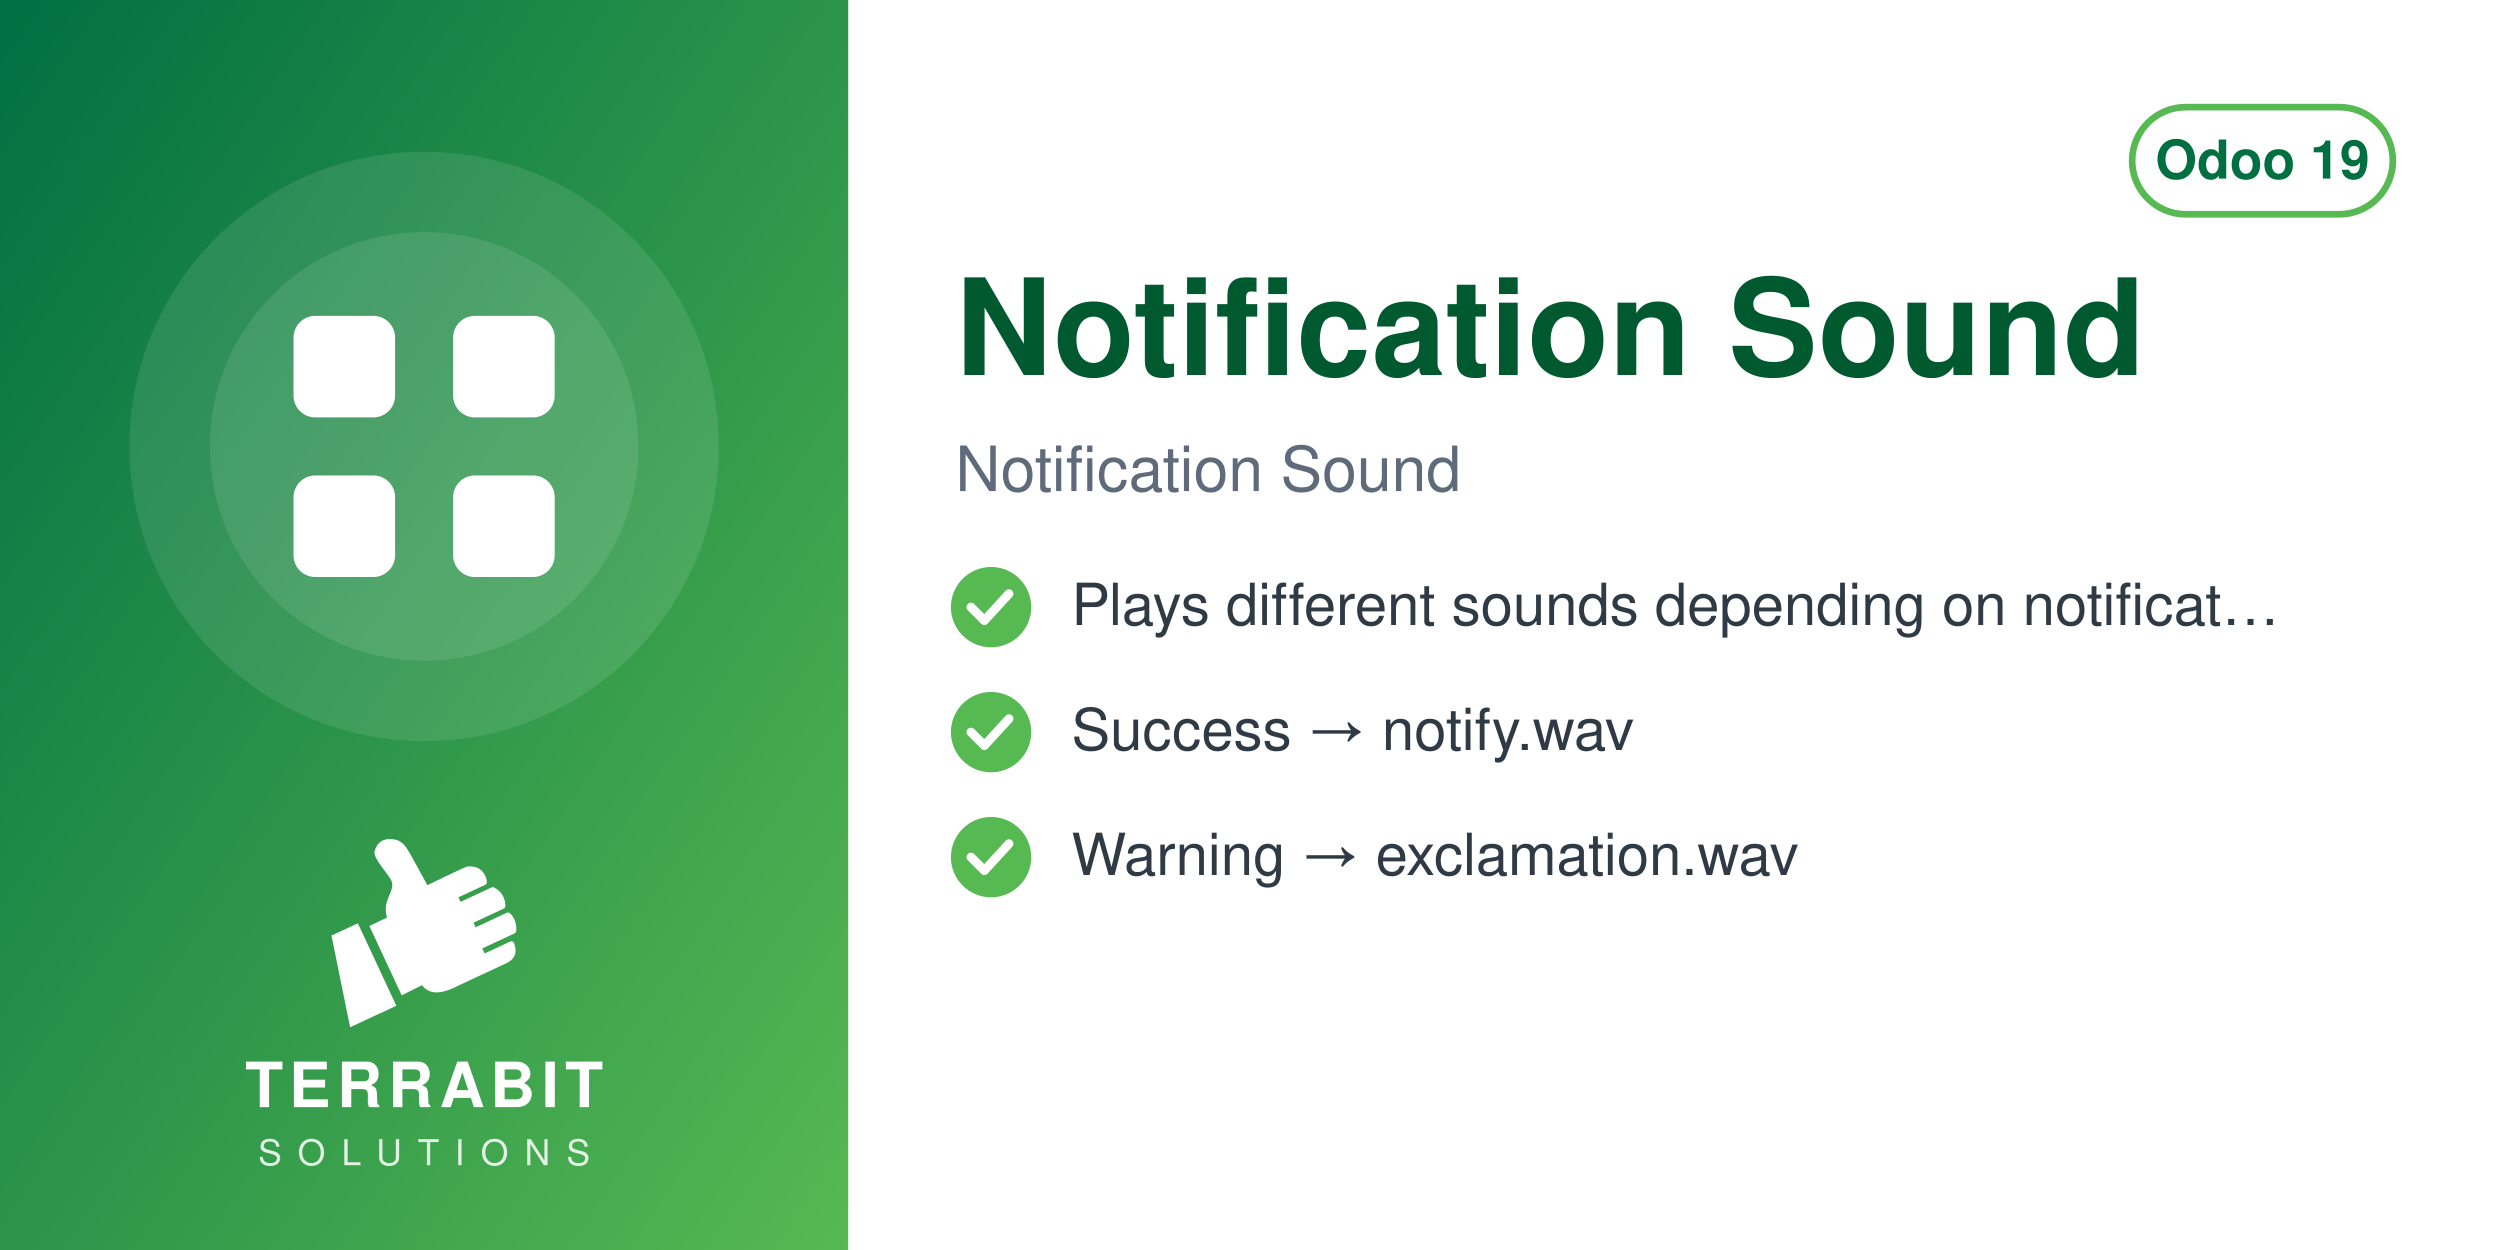
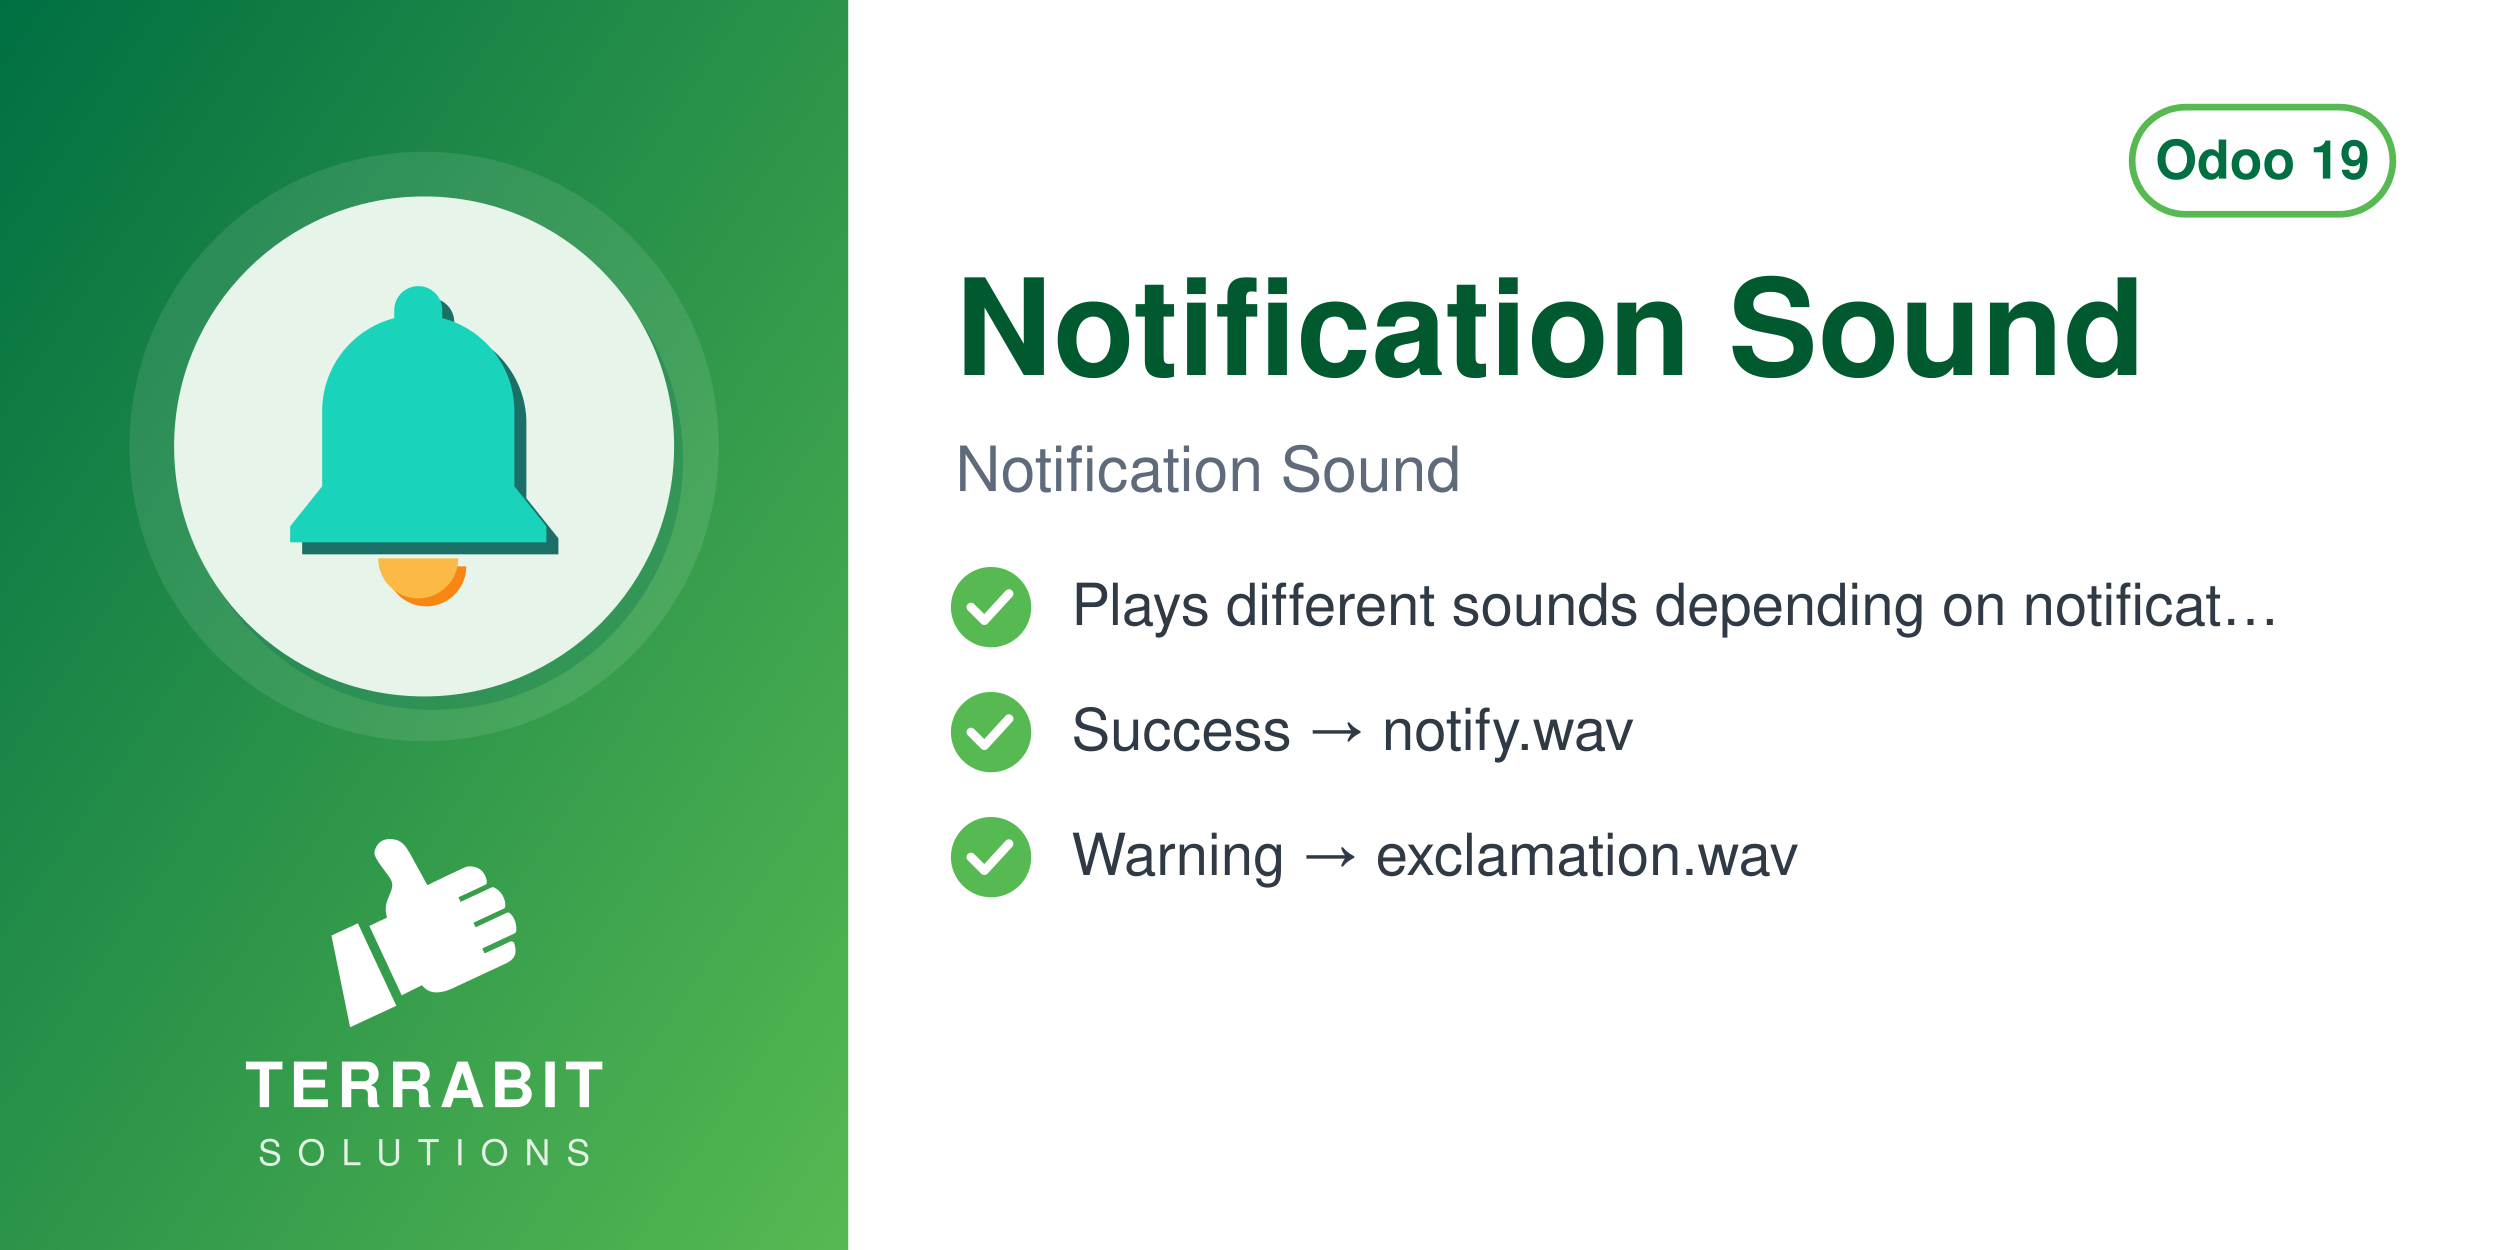
<svg xmlns="http://www.w3.org/2000/svg" width="560" height="280" viewBox="0 0 560 280">
  <defs>
    <linearGradient id="g" x1="0" y1="0" x2="1" y2="1">
      <stop offset="0" stop-color="#006F42" />
      <stop offset="1" stop-color="#57B952" />
    </linearGradient>
  </defs>
  <rect width="560" height="280" fill="#FFFFFF" />
  <rect width="190" height="280" fill="url(#g)" />
  <circle cx="95.0" cy="100" r="66" fill="white" opacity="0.10" />
-   <circle cx="95.0" cy="100" r="48" fill="white" opacity="0.10" />
-   <svg x="56.0" y="61.0" width="78" height="78" viewBox="0 0 24 24">
-     <g fill="white" stroke="none">
-       <rect x="3" y="3" width="7" height="7" rx="1.5" />
-       <rect x="14" y="3" width="7" height="7" rx="1.5" />
-       <rect x="3" y="14" width="7" height="7" rx="1.5" />
-       <rect x="14" y="14" width="7" height="7" rx="1.5" />
+   <circle cx="97.0" cy="103" r="56" fill="#006F42" opacity="0.30" />
+   <circle cx="95.0" cy="100" r="56" fill="#E6F4EA" />
+   <svg x="54.0" y="59.0" width="82" height="82" viewBox="0 0 100 100" preserveAspectRatio="xMidYMid meet">
+     <g transform="translate(-1.90,-2.54) scale(1.0936)">
+       <g transform="translate(3,3)" fill="#1A6F66">
+         <path d="M46,8 a6,6 0 0 1 6,6 v2 a24,24 0 0 1 18,24 v18 l8,10 v4 h-64 v-4 l8,-10 v-18 a24,24 0 0 1 18,-24 v-2 a6,6 0 0 1 6,-6z" />
+       </g>
+       <g fill="#1AD3BB">
+         <path d="M46,8 a6,6 0 0 1 6,6 v2 a24,24 0 0 1 18,24 v18 l8,10 v4 h-64 v-4 l8,-10 v-18 a24,24 0 0 1 18,-24 v-2 a6,6 0 0 1 6,-6z" />
+       </g>
+       <g transform="translate(2,2)" fill="#F78613">
+         <path d="M36,76 h20 a10,10 0 0 1 -20,0z" />
+       </g>
+       <g fill="#FBB945">
+         <path d="M36,76 h20 a10,10 0 0 1 -20,0z" />
+       </g>
    </g>
  </svg>
  <svg x="72.0" y="186" width="46" height="46" viewBox="4045 2535 3400 3400" preserveAspectRatio="xMidYMid meet">
    <path fill="#FFFFFF" d="M4648.32 4073.59l636.59 1365.17 -765.09 355.96 -308.63 -1517.87 437.13 -203.26zm725.61 1192.32l336.75 -167.88c105.65,140.85 282.69,170.72 576.82,18.8l819.92 -382.33c181.4,-90.13 164.26,-214.57 130.07,-328.43 -4.28,-14.25 -13.68,-24.81 -27.34,-30.7 -13.67,-5.89 -27.61,-5.11 -41.09,1.18l-422.32 196.93 -39.04 -83.72 538.07 -250.91c16.64,-7.76 24.7,-27.69 25.58,-46.04 6.48,-134.33 -44.36,-230.89 -105.84,-285.23 -15.2,-13.44 -35.71,-15.59 -54.12,-7l-513.92 239.64 -35.6 -76.34 506.31 -236.1c17.69,-8.25 22.52,-36.93 21.83,-56.45 -4.1,-117.31 -67.62,-232.74 -187.72,-290.66 -13.94,-6.72 -28.64,-6.36 -42.69,0.19l-511.21 238.38 -35.37 -75.86 448.98 -209.36c20.44,-9.53 25.81,-42.28 21.02,-64.32 -41.02,-189.07 -167.92,-247.8 -318.14,-237.87 -29.39,1.94 -589.86,273.16 -665.95,310.54l-281.84 -513.57c-59.06,-93.13 -112.7,-221.7 -276.47,-245.13 -211.24,-30.22 -291.56,94.38 -316.89,203.13 -25.32,108.75 223.84,365.99 276.05,473.69 85.52,184.27 -161.86,318.11 -68.41,617.99l-292.54 139.94 535.09 1147.51z" />
  </svg>
  <text x="95.0" y="248" text-anchor="middle" font-family="Helvetica,Arial,sans-serif" font-size="14" font-weight="800" letter-spacing="1.4" fill="white">TERRABIT</text>
  <text x="95.0" y="261" text-anchor="middle" font-family="Helvetica,Arial,sans-serif" font-size="8" font-weight="500" letter-spacing="3.6" fill="white" opacity="0.85">SOLUTIONS</text>
  <g>
    <rect x="477.6" y="24" width="58.4" height="24" rx="12" fill="none" stroke="#57B952" stroke-width="1.5" />
    <text x="506.8" y="40" text-anchor="middle" font-family="Helvetica,Arial,sans-serif" font-size="12" font-weight="700" fill="#006F42">Odoo 19</text>
  </g>
  <text x="214" y="84" font-family="Helvetica,Arial,sans-serif" font-size="30" font-weight="700" fill="#00592F">Notification Sound</text>
  <text x="214" y="110" font-family="Helvetica,Arial,sans-serif" font-size="14" fill="#5F6B7A">Notification Sound</text>
  <circle cx="222" cy="136" r="9" fill="#57B952" />
  <path d="M217.5 136 l3 3 l5.5 -6" fill="none" stroke="white" stroke-width="2" stroke-linecap="round" stroke-linejoin="round" />
  <text x="240" y="140" font-family="Helvetica,Arial,sans-serif" font-size="13" fill="#2F3A45">Plays different sounds depending on notificat…</text>
  <circle cx="222" cy="164" r="9" fill="#57B952" />
  <path d="M217.5 164 l3 3 l5.5 -6" fill="none" stroke="white" stroke-width="2" stroke-linecap="round" stroke-linejoin="round" />
  <text x="240" y="168" font-family="Helvetica,Arial,sans-serif" font-size="13" fill="#2F3A45">Success → notify.wav</text>
  <circle cx="222" cy="192" r="9" fill="#57B952" />
  <path d="M217.5 192 l3 3 l5.5 -6" fill="none" stroke="white" stroke-width="2" stroke-linecap="round" stroke-linejoin="round" />
  <text x="240" y="196" font-family="Helvetica,Arial,sans-serif" font-size="13" fill="#2F3A45">Warning → exclamation.wav</text>
</svg>
